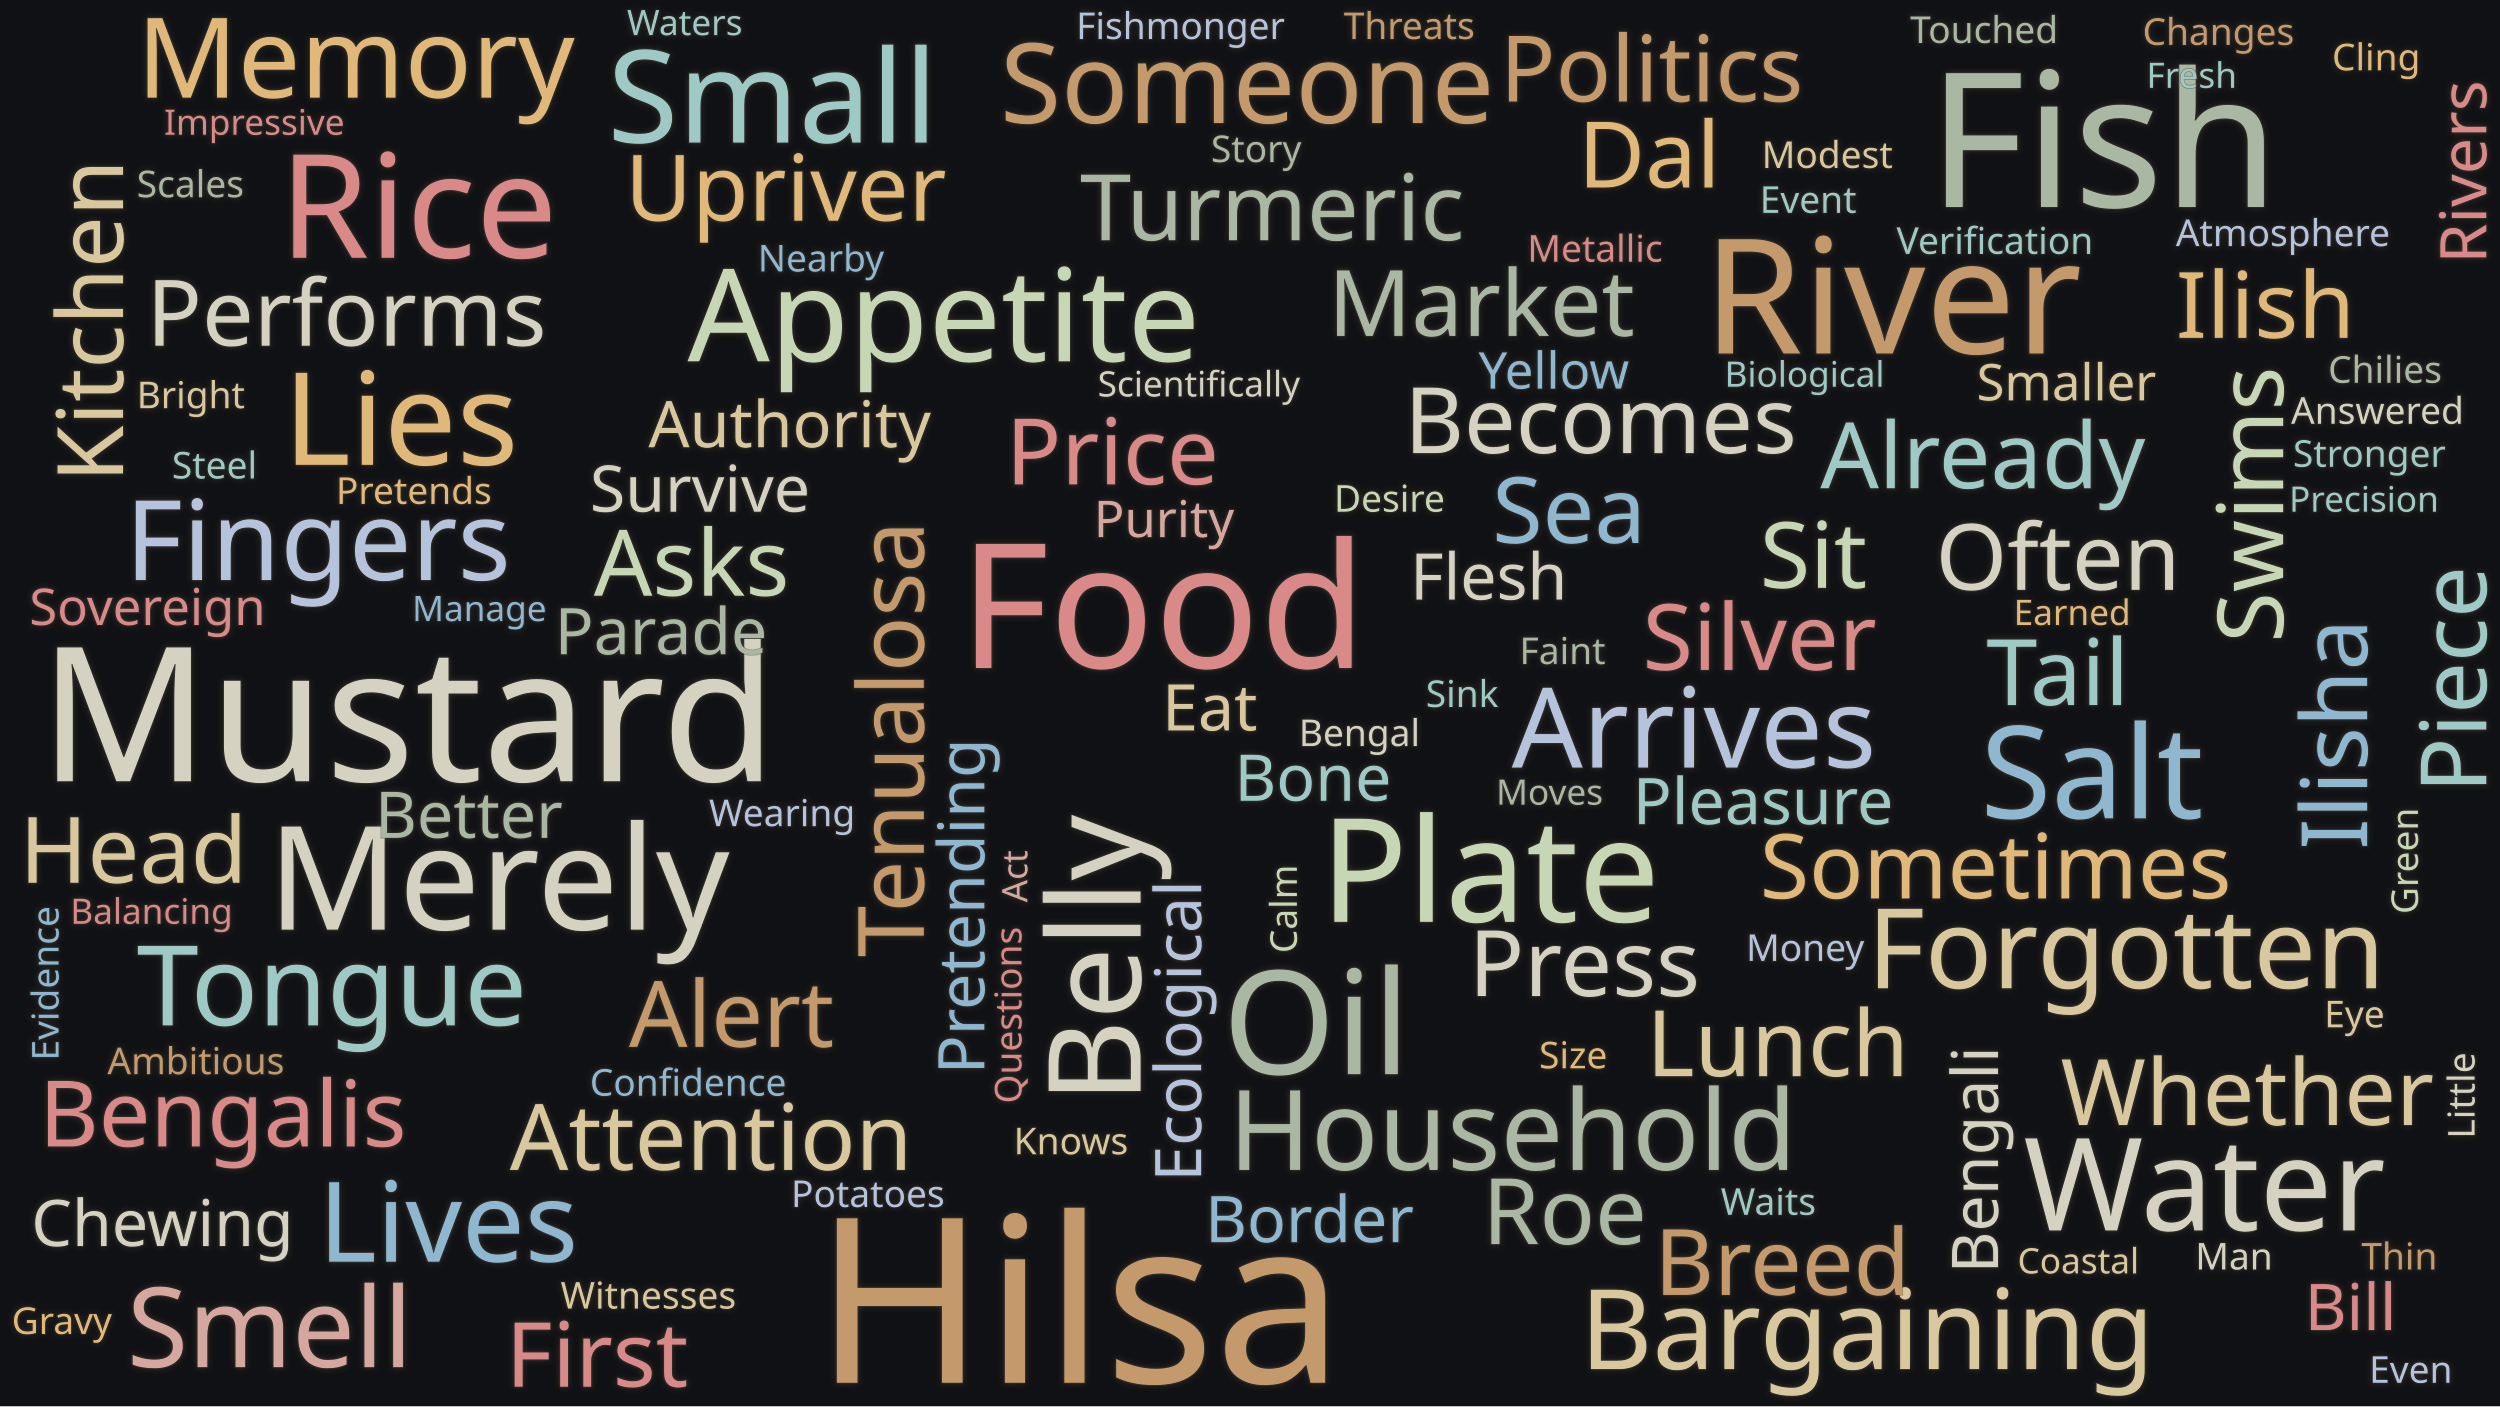
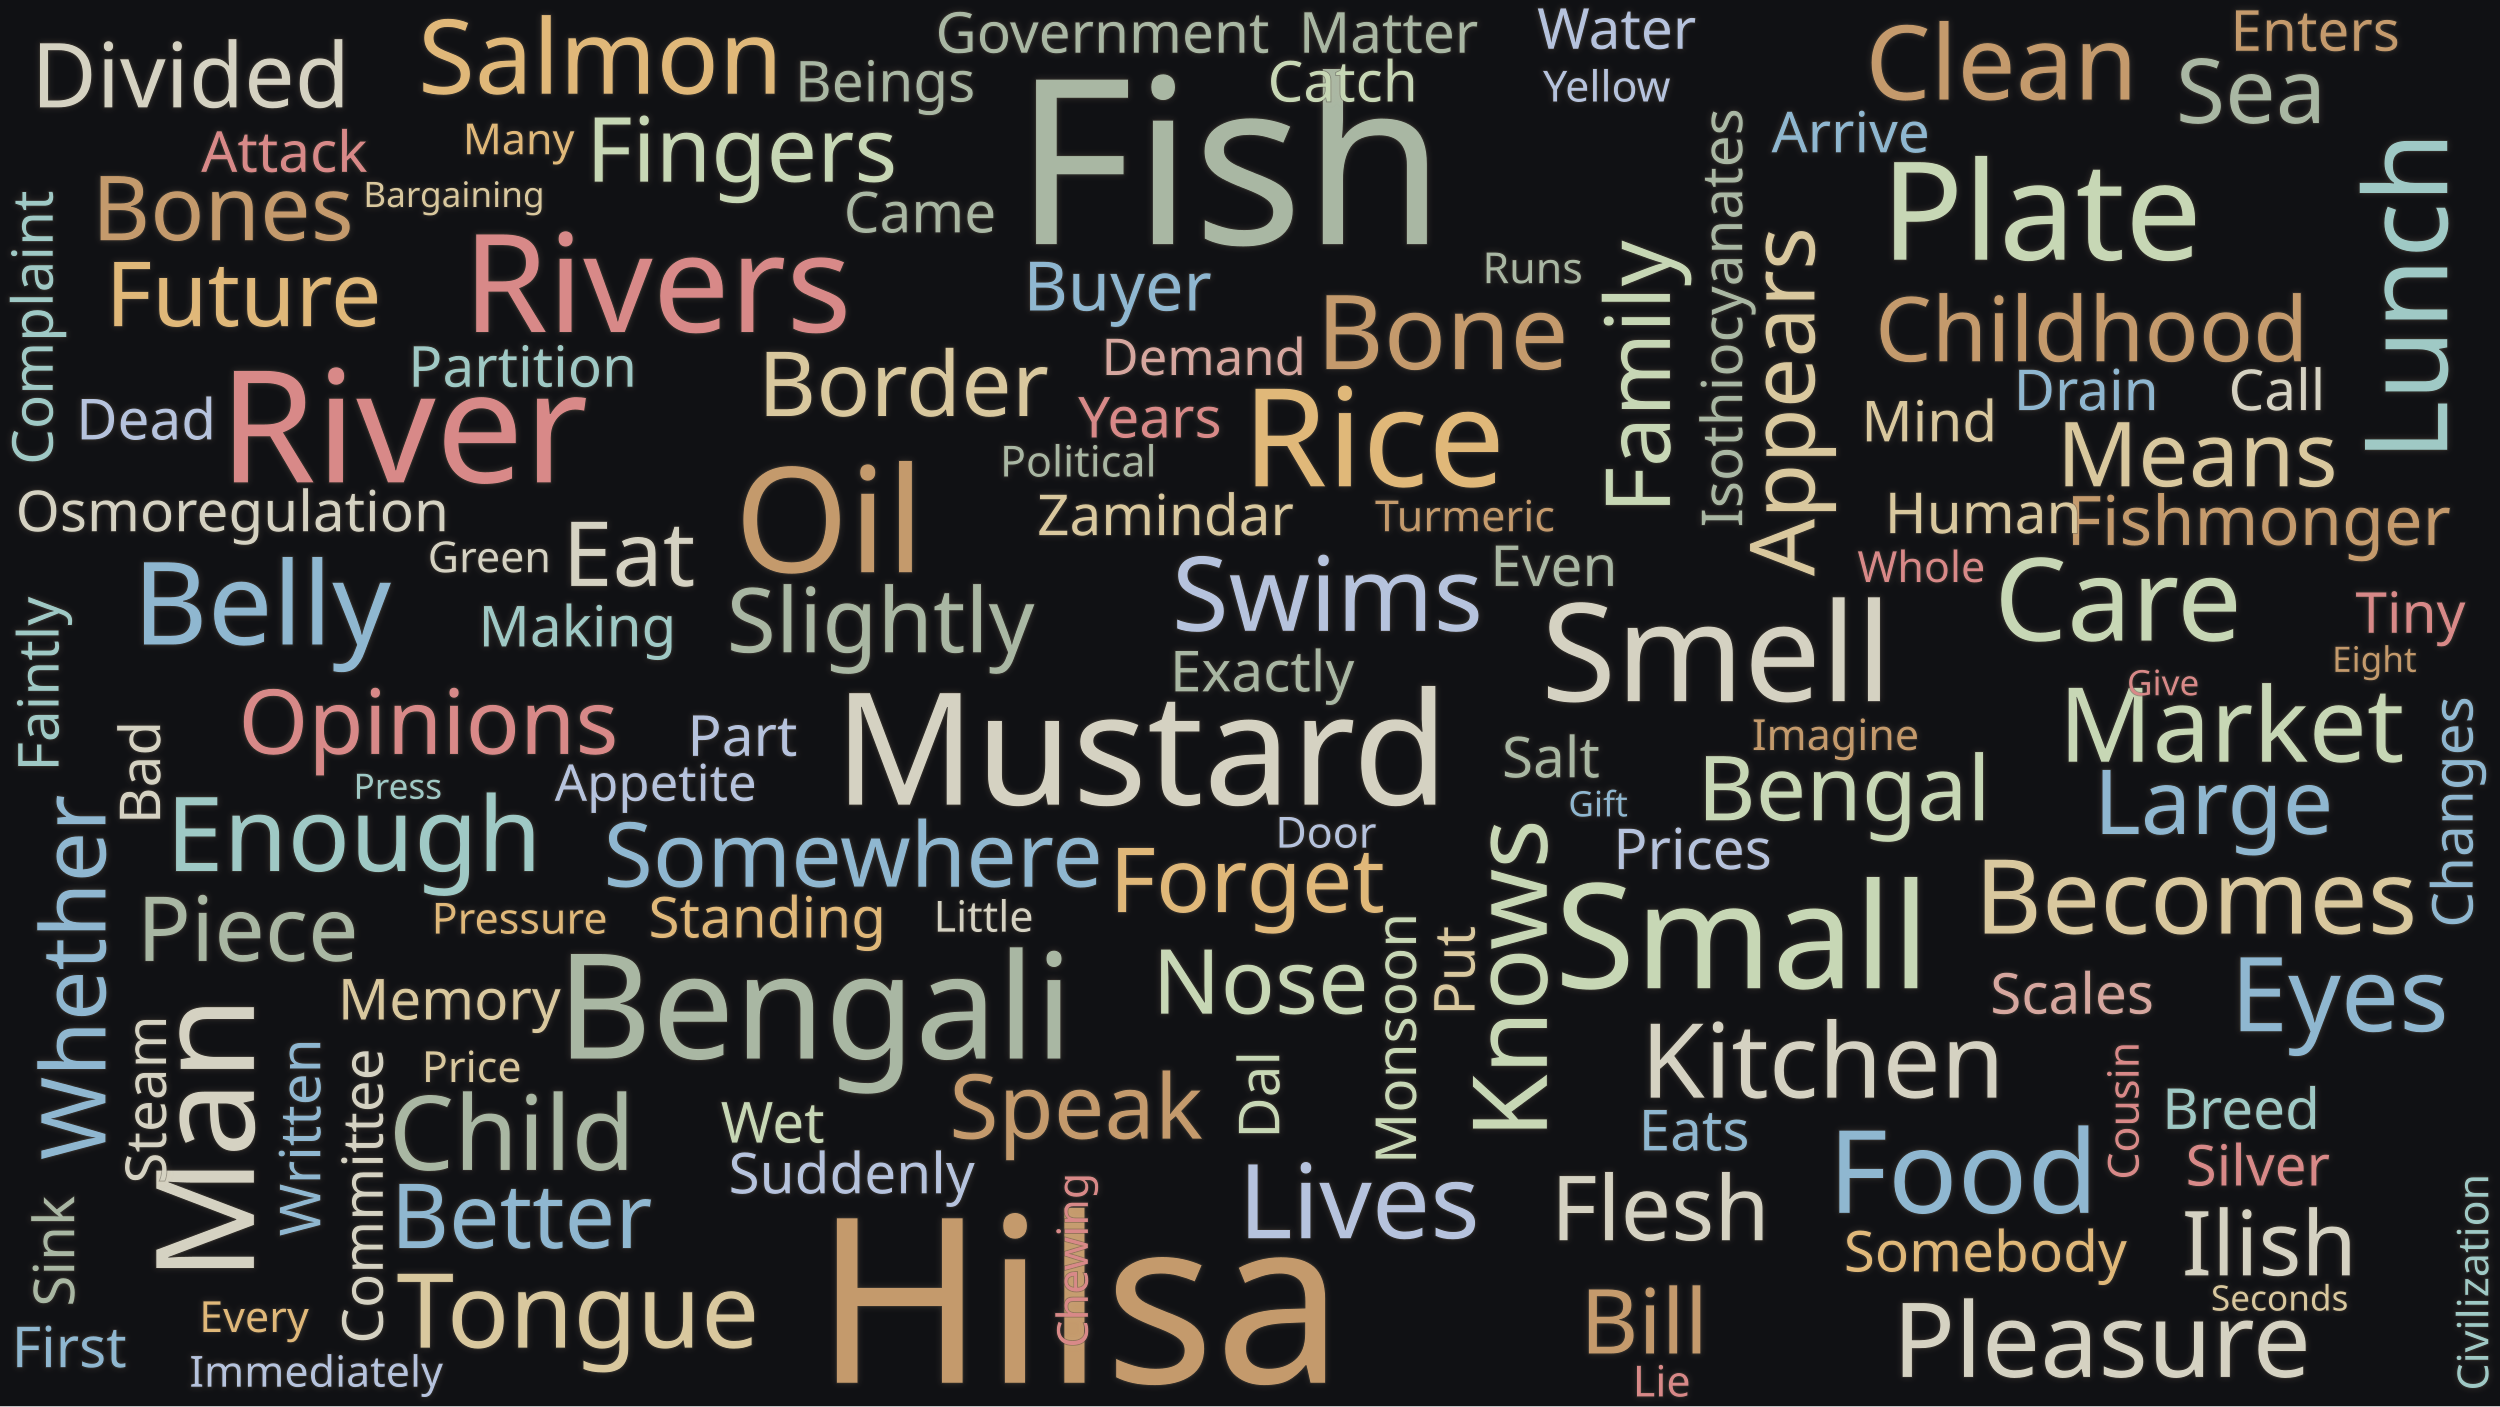
<svg xmlns="http://www.w3.org/2000/svg" role="img" aria-label="Hilsa and the Family Court of Appetite" width="1280" height="720">
  <defs>
    <filter id="wordGlow" x="-20%" y="-20%" width="140%" height="140%">
      <feDropShadow dx="0" dy="0" stdDeviation="1.6" flood-color="#d8c7a1" flood-opacity="0.18" />
    </filter>
  </defs>
  <style>text { filter: url(#wordGlow); paint-order: stroke fill; stroke: rgba(16,17,20,.34); stroke-width: .9px; }</style>
  <style>text{font-family:'Droid Sans Mono';font-weight:normal;font-style:normal;}</style>
  <rect width="100%" height="100%" style="fill:#101114" />
  <text transform="translate(417,708)" font-size="118" style="fill:#c49a6c">Hilsa</text>
-   <text transform="translate(987,106)" font-size="96" style="fill:#a9b7a3">Fish</text>
-   <text transform="translate(20,400)" font-size="96" style="fill:#d5d2c2">Mustard</text>
-   <text transform="translate(491,342)" font-size="89" style="fill:#d88988">Food</text>
-   <text transform="translate(872,181)" font-size="82" style="fill:#c49a6c">River</text>
-   <text transform="translate(676,472)" font-size="74" style="fill:#c7d7b5">Plate</text>
-   <text transform="translate(626,550)" font-size="74" style="fill:#a9b7a3">Oil</text>
-   <text transform="translate(143,132)" font-size="74" style="fill:#d88988">Rice</text>
-   <text transform="translate(137,476)" font-size="74" style="fill:#d5d2c2">Merely</text>
-   <text transform="translate(145,238)" font-size="66" style="fill:#e0b879">Lies</text>
-   <text transform="translate(584,565) rotate(-90)" font-size="66" style="fill:#d5d2c2">Belly</text>
-   <text transform="translate(352,185)" font-size="66" style="fill:#c7d7b5">Appetite</text>
-   <text transform="translate(1014,419)" font-size="66" style="fill:#8fb7d0">Salt</text>
-   <text transform="translate(1036,630)" font-size="66" style="fill:#d5d2c2">Water</text>
-   <text transform="translate(311,73)" font-size="66" style="fill:#9fc9c5">Small</text>
-   <text transform="translate(65,700)" font-size="57" style="fill:#d6a79f">Smell</text>
-   <text transform="translate(64,297)" font-size="57" style="fill:#b6c3dd">Fingers</text>
-   <text transform="translate(774,393)" font-size="57" style="fill:#b6c3dd">Arrives</text>
-   <text transform="translate(629,599)" font-size="57" style="fill:#a9b7a3">Household</text>
-   <text transform="translate(512,63)" font-size="57" style="fill:#c49a6c">Someone</text>
-   <text transform="translate(163,646)" font-size="57" style="fill:#8fb7d0">Lives</text>
-   <text transform="translate(70,50)" font-size="57" style="fill:#e0b879">Memory</text>
-   <text transform="translate(809,701)" font-size="57" style="fill:#d9c89e">Bargaining</text>
-   <text transform="translate(956,506)" font-size="57" style="fill:#d9c89e">Forgotten</text>
-   <text transform="translate(70,525)" font-size="57" style="fill:#9fc9c5">Tongue</text>
-   <text transform="translate(841,343)" font-size="47" style="fill:#d88988">Silver</text>
-   <text transform="translate(932,250)" font-size="47" style="fill:#9fc9c5">Already</text>
-   <text transform="translate(553,123)" font-size="47" style="fill:#a9b7a3">Turmeric</text>
-   <text transform="translate(901,301)" font-size="47" style="fill:#c7d7b5">Sit</text>
-   <text transform="translate(63,247) rotate(-90)" font-size="47" style="fill:#d9c89e">Kitchen</text>
-   <text transform="translate(808,96)" font-size="47" style="fill:#e0b879">Dal</text>
-   <text transform="translate(843,551)" font-size="47" style="fill:#d9c89e">Lunch</text>
-   <text transform="translate(719,232)" font-size="47" style="fill:#d5d2c2">Becomes</text>
-   <text transform="translate(322,536)" font-size="47" style="fill:#c49a6c">Alert</text>
-   <text transform="translate(304,305)" font-size="47" style="fill:#c7d7b5">Asks</text>
-   <text transform="translate(515,248)" font-size="47" style="fill:#d88988">Price</text>
-   <text transform="translate(1055,576)" font-size="47" style="fill:#d9c89e">Whether</text>
-   <text transform="translate(764,278)" font-size="47" style="fill:#8fb7d0">Sea</text>
-   <text transform="translate(261,599)" font-size="47" style="fill:#d9c89e">Attention</text>
-   <text transform="translate(473,490) rotate(-90)" font-size="47" style="fill:#c49a6c">Tenualosa</text>
-   <text transform="translate(1212,435) rotate(-90)" font-size="47" style="fill:#8fb7d0">Ilisha</text>
-   <text transform="translate(991,302)" font-size="47" style="fill:#d5d2c2">Often</text>
-   <text transform="translate(1169,329) rotate(-90)" font-size="47" style="fill:#c7d7b5">Swims</text>
-   <text transform="translate(320,113)" font-size="47" style="fill:#e0b879">Upriver</text>
-   <text transform="translate(847,663)" font-size="47" style="fill:#c49a6c">Breed</text>
-   <text transform="translate(75,177)" font-size="47" style="fill:#d5d2c2">Performs</text>
-   <text transform="translate(20,587)" font-size="47" style="fill:#d88988">Bengalis</text>
-   <text transform="translate(680,172)" font-size="47" style="fill:#a9b7a3">Market</text>
-   <text transform="translate(752,510)" font-size="47" style="fill:#d5d2c2">Press</text>
-   <text transform="translate(1114,173)" font-size="47" style="fill:#e0b879">Ilish</text>
-   <text transform="translate(768,52)" font-size="47" style="fill:#c49a6c">Politics</text>
-   <text transform="translate(10,452)" font-size="47" style="fill:#d9c89e">Head</text>
-   <text transform="translate(759,637)" font-size="47" style="fill:#a9b7a3">Roe</text>
-   <text transform="translate(1017,361)" font-size="47" style="fill:#9fc9c5">Tail</text>
-   <text transform="translate(1273,406) rotate(-90)" font-size="47" style="fill:#9fc9c5">Piece</text>
-   <text transform="translate(901,460)" font-size="46" style="fill:#e0b879">Sometimes</text>
-   <text transform="translate(259,710)" font-size="46" style="fill:#d88988">First</text>
-   <text transform="translate(332,229)" font-size="33" style="fill:#d9c89e">Authority</text>
-   <text transform="translate(504,550) rotate(-90)" font-size="33" style="fill:#8fb7d0">Pretending</text>
-   <text transform="translate(722,307)" font-size="33" style="fill:#d5d2c2">Flesh</text>
-   <text transform="translate(632,410)" font-size="33" style="fill:#9fc9c5">Bone</text>
-   <text transform="translate(595,374)" font-size="33" style="fill:#d9c89e">Eat</text>
-   <text transform="translate(16,638)" font-size="33" style="fill:#d5d2c2">Chewing</text>
-   <text transform="translate(617,636)" font-size="33" style="fill:#8fb7d0">Border</text>
-   <text transform="translate(1023,652) rotate(-90)" font-size="33" style="fill:#d5d2c2">Bengali</text>
-   <text transform="translate(284,335)" font-size="33" style="fill:#a9b7a3">Parade</text>
-   <text transform="translate(615,605) rotate(-90)" font-size="33" style="fill:#b6c3dd">Ecological</text>
-   <text transform="translate(1180,681)" font-size="33" style="fill:#d88988">Bill</text>
-   <text transform="translate(836,422)" font-size="33" style="fill:#9fc9c5">Pleasure</text>
-   <text transform="translate(302,262)" font-size="33" style="fill:#d5d2c2">Survive</text>
-   <text transform="translate(1273,135) rotate(-90)" font-size="33" style="fill:#d88988">Rivers</text>
-   <text transform="translate(192,429)" font-size="33" style="fill:#a9b7a3">Better</text>
-   <text transform="translate(15,320)" font-size="26" style="fill:#d88988">Sovereign</text>
-   <text transform="translate(560,275)" font-size="26" style="fill:#d6a79f">Purity</text>
-   <text transform="translate(757,199)" font-size="26" style="fill:#8fb7d0">Yellow</text>
-   <text transform="translate(1012,205)" font-size="26" style="fill:#d9c89e">Smaller</text>
-   <text transform="translate(70,101)" font-size="19" style="fill:#a9b7a3">Scales</text>
-   <text transform="translate(1194,36)" font-size="19" style="fill:#e0b879">Cling</text>
-   <text transform="translate(730,362)" font-size="19" style="fill:#9fc9c5">Sink</text>
-   <text transform="translate(30,543) rotate(-90)" font-size="19" style="fill:#8fb7d0">Evidence</text>
-   <text transform="translate(88,245)" font-size="19" style="fill:#9fc9c5">Steel</text>
-   <text transform="translate(664,488) rotate(-90)" font-size="19" style="fill:#c7d7b5">Calm</text>
-   <text transform="translate(1190,526)" font-size="19" style="fill:#d9c89e">Eye</text>
-   <text transform="translate(70,209)" font-size="19" style="fill:#d9c89e">Bright</text>
-   <text transform="translate(778,340)" font-size="19" style="fill:#a9b7a3">Faint</text>
-   <text transform="translate(782,134)" font-size="19" style="fill:#d88988">Metallic</text>
-   <text transform="translate(894,492)" font-size="19" style="fill:#b6c3dd">Money</text>
-   <text transform="translate(978,22)" font-size="19" style="fill:#a9b7a3">Touched</text>
-   <text transform="translate(881,622)" font-size="19" style="fill:#9fc9c5">Waits</text>
-   <text transform="translate(1238,468) rotate(-90)" font-size="19" style="fill:#c7d7b5">Green</text>
-   <text transform="translate(1192,196)" font-size="19" style="fill:#a9b7a3">Chilies</text>
-   <text transform="translate(388,139)" font-size="19" style="fill:#8fb7d0">Nearby</text>
-   <text transform="translate(1267,583) rotate(-90)" font-size="19" style="fill:#d5d2c2">Little</text>
-   <text transform="translate(688,20)" font-size="19" style="fill:#c49a6c">Threats</text>
-   <text transform="translate(1213,708)" font-size="19" style="fill:#b6c3dd">Even</text>
-   <text transform="translate(902,86)" font-size="19" style="fill:#d9c89e">Modest</text>
-   <text transform="translate(1097,23)" font-size="19" style="fill:#c49a6c">Changes</text>
-   <text transform="translate(1114,126)" font-size="19" style="fill:#b6c3dd">Atmosphere</text>
-   <text transform="translate(665,382)" font-size="19" style="fill:#d5d2c2">Bengal</text>
-   <text transform="translate(287,670)" font-size="19" style="fill:#d9c89e">Witnesses</text>
-   <text transform="translate(405,618)" font-size="19" style="fill:#b6c3dd">Potatoes</text>
-   <text transform="translate(1209,650)" font-size="19" style="fill:#c49a6c">Thin</text>
-   <text transform="translate(6,683)" font-size="19" style="fill:#e0b879">Gravy</text>
-   <text transform="translate(901,109)" font-size="19" style="fill:#9fc9c5">Event</text>
-   <text transform="translate(172,258)" font-size="19" style="fill:#e0b879">Pretends</text>
-   <text transform="translate(788,547)" font-size="19" style="fill:#e0b879">Size</text>
-   <text transform="translate(523,565) rotate(-90)" font-size="19" style="fill:#d88988">Questions</text>
-   <text transform="translate(55,550)" font-size="19" style="fill:#c49a6c">Ambitious</text>
-   <text transform="translate(363,423)" font-size="19" style="fill:#b6c3dd">Wearing</text>
-   <text transform="translate(620,83)" font-size="19" style="fill:#a9b7a3">Story</text>
-   <text transform="translate(551,20)" font-size="19" style="fill:#b6c3dd">Fishmonger</text>
-   <text transform="translate(1173,217)" font-size="19" style="fill:#d5d2c2">Answered</text>
-   <text transform="translate(302,561)" font-size="19" style="fill:#8fb7d0">Confidence</text>
-   <text transform="translate(1124,650)" font-size="19" style="fill:#d5d2c2">Man</text>
-   <text transform="translate(519,591)" font-size="19" style="fill:#d9c89e">Knows</text>
-   <text transform="translate(683,262)" font-size="19" style="fill:#c7d7b5">Desire</text>
-   <text transform="translate(1174,239)" font-size="19" style="fill:#9fc9c5">Stronger</text>
-   <text transform="translate(971,130)" font-size="19" style="fill:#9fc9c5">Verification</text>
-   <text transform="translate(562,203)" font-size="18" style="fill:#d5d2c2">Scientifically</text>
-   <text transform="translate(1031,320)" font-size="18" style="fill:#e0b879">Earned</text>
-   <text transform="translate(1033,652)" font-size="18" style="fill:#d9c89e">Coastal</text>
-   <text transform="translate(321,18)" font-size="18" style="fill:#9fc9c5">Waters</text>
-   <text transform="translate(766,412)" font-size="18" style="fill:#a9b7a3">Moves</text>
-   <text transform="translate(1099,45)" font-size="18" style="fill:#9fc9c5">Fresh</text>
-   <text transform="translate(211,318)" font-size="18" style="fill:#8fb7d0">Manage</text>
-   <text transform="translate(84,69)" font-size="18" style="fill:#d88988">Impressive</text>
-   <text transform="translate(1172,262)" font-size="18" style="fill:#9fc9c5">Precision</text>
-   <text transform="translate(883,198)" font-size="18" style="fill:#9fc9c5">Biological</text>
-   <text transform="translate(36,473)" font-size="18" style="fill:#d88988">Balancing</text>
-   <text transform="translate(526,462) rotate(-90)" font-size="18" style="fill:#d6a79f">Act</text>
+   <text transform="translate(519,125)" font-size="118" style="fill:#a9b7a3">Fish</text>
+   <text transform="translate(427,412)" font-size="80" style="fill:#d5d2c2">Mustard</text>
+   <text transform="translate(112,247)" font-size="80" style="fill:#d88988">River</text>
+   <text transform="translate(376,293)" font-size="75" style="fill:#c49a6c">Oil</text>
+   <text transform="translate(796,506)" font-size="75" style="fill:#c7d7b5">Small</text>
+   <text transform="translate(285,542)" font-size="75" style="fill:#a9b7a3">Bengali</text>
+   <text transform="translate(237,170)" font-size="70" style="fill:#d88988">Rivers</text>
+   <text transform="translate(789,359)" font-size="70" style="fill:#d5d2c2">Smell</text>
+   <text transform="translate(636,249)" font-size="70" style="fill:#e0b879">Rice</text>
+   <text transform="translate(130,656) rotate(-90)" font-size="70" style="fill:#d5d2c2">Man</text>
+   <text transform="translate(963,133)" font-size="70" style="fill:#c7d7b5">Plate</text>
+   <text transform="translate(68,330)" font-size="59" style="fill:#8fb7d0">Belly</text>
+   <text transform="translate(936,621)" font-size="59" style="fill:#8fb7d0">Food</text>
+   <text transform="translate(1253,236) rotate(-90)" font-size="59" style="fill:#9fc9c5">Lunch</text>
+   <text transform="translate(1021,328)" font-size="59" style="fill:#c7d7b5">Care</text>
+   <text transform="translate(634,634)" font-size="53" style="fill:#b6c3dd">Lives</text>
+   <text transform="translate(600,323)" font-size="53" style="fill:#b6c3dd">Swims</text>
+   <text transform="translate(840,562)" font-size="53" style="fill:#d5d2c2">Kitchen</text>
+   <text transform="translate(955,51)" font-size="53" style="fill:#c49a6c">Clean</text>
+   <text transform="translate(1142,528)" font-size="53" style="fill:#8fb7d0">Eyes</text>
+   <text transform="translate(214,48)" font-size="53" style="fill:#e0b879">Salmon</text>
+   <text transform="translate(203,690)" font-size="53" style="fill:#d9c89e">Tongue</text>
+   <text transform="translate(1011,478)" font-size="53" style="fill:#d9c89e">Becomes</text>
+   <text transform="translate(85,446)" font-size="53" style="fill:#9fc9c5">Enough</text>
+   <text transform="translate(969,705)" font-size="53" style="fill:#d5d2c2">Pleasure</text>
+   <text transform="translate(674,189)" font-size="53" style="fill:#c49a6c">Bone</text>
+   <text transform="translate(199,599)" font-size="53" style="fill:#a9b7a3">Child</text>
+   <text transform="translate(1054,390)" font-size="53" style="fill:#c7d7b5">Market</text>
+   <text transform="translate(792,583) rotate(-90)" font-size="53" style="fill:#c7d7b5">Knows</text>
+   <text transform="translate(1053,249)" font-size="46" style="fill:#d9c89e">Means</text>
+   <text transform="translate(1114,63)" font-size="46" style="fill:#a9b7a3">Sea</text>
+   <text transform="translate(590,519)" font-size="46" style="fill:#c7d7b5">Nose</text>
+   <text transform="translate(300,93)" font-size="46" style="fill:#c7d7b5">Fingers</text>
+   <text transform="translate(1072,427)" font-size="46" style="fill:#8fb7d0">Large</text>
+   <text transform="translate(869,420)" font-size="46" style="fill:#c7d7b5">Bengal</text>
+   <text transform="translate(47,123)" font-size="46" style="fill:#c49a6c">Bones</text>
+   <text transform="translate(929,295) rotate(-90)" font-size="46" style="fill:#d9c89e">Appears</text>
+   <text transform="translate(309,454)" font-size="46" style="fill:#8fb7d0">Somewhere</text>
+   <text transform="translate(1117,653)" font-size="46" style="fill:#d5d2c2">Ilish</text>
+   <text transform="translate(960,185)" font-size="46" style="fill:#c49a6c">Childhood</text>
+   <text transform="translate(54,594) rotate(-90)" font-size="46" style="fill:#8fb7d0">Whether</text>
+   <text transform="translate(288,300)" font-size="46" style="fill:#d5d2c2">Eat</text>
+   <text transform="translate(855,263) rotate(-90)" font-size="46" style="fill:#c7d7b5">Family</text>
+   <text transform="translate(54,167)" font-size="46" style="fill:#e0b879">Future</text>
+   <text transform="translate(486,583)" font-size="46" style="fill:#c49a6c">Speak</text>
+   <text transform="translate(122,386)" font-size="46" style="fill:#d88988">Opinions</text>
+   <text transform="translate(372,334)" font-size="46" style="fill:#a9b7a3">Slightly</text>
+   <text transform="translate(794,635)" font-size="46" style="fill:#d5d2c2">Flesh</text>
+   <text transform="translate(568,467)" font-size="46" style="fill:#e0b879">Forget</text>
+   <text transform="translate(809,693)" font-size="46" style="fill:#c49a6c">Bill</text>
+   <text transform="translate(388,213)" font-size="46" style="fill:#d9c89e">Border</text>
+   <text transform="translate(70,492)" font-size="46" style="fill:#a9b7a3">Piece</text>
+   <text transform="translate(200,639)" font-size="46" style="fill:#8fb7d0">Better</text>
+   <text transform="translate(16,55)" font-size="46" style="fill:#d5d2c2">Divided</text>
+   <text transform="translate(1058,279)" font-size="35" style="fill:#c49a6c">Fishmonger</text>
+   <text transform="translate(524,159)" font-size="35" style="fill:#8fb7d0">Buyer</text>
+   <text transform="translate(1107,578)" font-size="29" style="fill:#9fc9c5">Breed</text>
+   <text transform="translate(8,272)" font-size="29" style="fill:#d5d2c2">Osmoregulation</text>
+   <text transform="translate(769,398)" font-size="29" style="fill:#a9b7a3">Salt</text>
+   <text transform="translate(787,25)" font-size="29" style="fill:#b6c3dd">Water</text>
+   <text transform="translate(892,270) rotate(-90)" font-size="29" style="fill:#a9b7a3">Isothiocyanates</text>
+   <text transform="translate(103,88)" font-size="29" style="fill:#d88988">Attack</text>
+   <text transform="translate(196,688) rotate(-90)" font-size="29" style="fill:#d5d2c2">Committee</text>
+   <text transform="translate(6,700)" font-size="29" style="fill:#8fb7d0">First</text>
+   <text transform="translate(82,422) rotate(-90)" font-size="29" style="fill:#d5d2c2">Bad</text>
+   <text transform="translate(599,354)" font-size="29" style="fill:#a9b7a3">Exactly</text>
+   <text transform="translate(39,225)" font-size="29" style="fill:#b6c3dd">Dead</text>
+   <text transform="translate(369,585)" font-size="29" style="fill:#c7d7b5">Wet</text>
+   <text transform="translate(30,395) rotate(-90)" font-size="29" style="fill:#9fc9c5">Faintly</text>
+   <text transform="translate(944,651)" font-size="29" style="fill:#e0b879">Somebody</text>
+   <text transform="translate(1206,324)" font-size="29" style="fill:#d88988">Tiny</text>
+   <text transform="translate(38,669) rotate(-90)" font-size="29" style="fill:#a9b7a3">Sink</text>
+   <text transform="translate(1119,607)" font-size="29" style="fill:#d88988">Silver</text>
+   <text transform="translate(1019,519)" font-size="29" style="fill:#d6a79f">Scales</text>
+   <text transform="translate(1031,210)" font-size="29" style="fill:#8fb7d0">Drain</text>
+   <text transform="translate(531,274)" font-size="29" style="fill:#d9c89e">Zamindar</text>
+   <text transform="translate(479,27)" font-size="29" style="fill:#a9b7a3">Government</text>
+   <text transform="translate(332,480)" font-size="29" style="fill:#e0b879">Standing</text>
+   <text transform="translate(245,331)" font-size="29" style="fill:#9fc9c5">Making</text>
+   <text transform="translate(164,633) rotate(-90)" font-size="29" style="fill:#8fb7d0">Written</text>
+   <text transform="translate(27,238) rotate(-90)" font-size="29" style="fill:#9fc9c5">Complaint</text>
+   <text transform="translate(655,583) rotate(-90)" font-size="29" style="fill:#c7d7b5">Dal</text>
+   <text transform="translate(173,522)" font-size="29" style="fill:#d9c89e">Memory</text>
+   <text transform="translate(839,589)" font-size="29" style="fill:#8fb7d0">Eats</text>
+   <text transform="translate(953,226)" font-size="29" style="fill:#d9c89e">Mind</text>
+   <text transform="translate(763,300)" font-size="29" style="fill:#a9b7a3">Even</text>
+   <text transform="translate(552,224)" font-size="29" style="fill:#d88988">Years</text>
+   <text transform="translate(373,611)" font-size="29" style="fill:#b6c3dd">Suddenly</text>
+   <text transform="translate(665,27)" font-size="29" style="fill:#a9b7a3">Matter</text>
+   <text transform="translate(209,198)" font-size="29" style="fill:#9fc9c5">Partition</text>
+   <text transform="translate(725,596) rotate(-90)" font-size="29" style="fill:#c7d7b5">Monsoon</text>
+   <text transform="translate(432,119)" font-size="29" style="fill:#a9b7a3">Came</text>
+   <text transform="translate(907,78)" font-size="29" style="fill:#8fb7d0">Arrive</text>
+   <text transform="translate(85,606) rotate(-90)" font-size="29" style="fill:#d5d2c2">Steam</text>
+   <text transform="translate(1142,26)" font-size="29" style="fill:#c49a6c">Enters</text>
+   <text transform="translate(965,273)" font-size="29" style="fill:#d9c89e">Human</text>
+   <text transform="translate(407,52)" font-size="29" style="fill:#a9b7a3">Beings</text>
+   <text transform="translate(1266,475) rotate(-90)" font-size="29" style="fill:#8fb7d0">Changes</text>
+   <text transform="translate(755,520) rotate(-90)" font-size="29" style="fill:#d9c89e">Put</text>
+   <text transform="translate(1141,210)" font-size="29" style="fill:#d5d2c2">Call</text>
+   <text transform="translate(649,52)" font-size="29" style="fill:#c7d7b5">Catch</text>
+   <text transform="translate(352,387)" font-size="29" style="fill:#b6c3dd">Part</text>
+   <text transform="translate(826,445)" font-size="29" style="fill:#b6c3dd">Prices</text>
+   <text transform="translate(284,410)" font-size="26" style="fill:#b6c3dd">Appetite</text>
+   <text transform="translate(564,192)" font-size="26" style="fill:#d6a79f">Demand</text>
+   <text transform="translate(97,710)" font-size="22" style="fill:#b6c3dd">Immediately</text>
+   <text transform="translate(221,478)" font-size="22" style="fill:#e0b879">Pressure</text>
+   <text transform="translate(557,690) rotate(-90)" font-size="22" style="fill:#d88988">Chewing</text>
+   <text transform="translate(897,384)" font-size="22" style="fill:#c49a6c">Imagine</text>
+   <text transform="translate(653,434)" font-size="22" style="fill:#b6c3dd">Door</text>
+   <text transform="translate(512,244)" font-size="22" style="fill:#a9b7a3">Political</text>
+   <text transform="translate(790,52)" font-size="22" style="fill:#b6c3dd">Yellow</text>
+   <text transform="translate(219,293)" font-size="22" style="fill:#d5d2c2">Green</text>
+   <text transform="translate(836,715)" font-size="22" style="fill:#d88988">Lie</text>
+   <text transform="translate(951,298)" font-size="22" style="fill:#d88988">Whole</text>
+   <text transform="translate(704,272)" font-size="22" style="fill:#c49a6c">Turmeric</text>
+   <text transform="translate(759,145)" font-size="22" style="fill:#a9b7a3">Runs</text>
+   <text transform="translate(1095,604) rotate(-90)" font-size="22" style="fill:#d88988">Cousin</text>
+   <text transform="translate(237,79)" font-size="22" style="fill:#e0b879">Many</text>
+   <text transform="translate(1274,712) rotate(-90)" font-size="22" style="fill:#9fc9c5">Civilization</text>
+   <text transform="translate(478,477)" font-size="22" style="fill:#d5d2c2">Little</text>
+   <text transform="translate(102,682)" font-size="22" style="fill:#e0b879">Every</text>
+   <text transform="translate(216,554)" font-size="22" style="fill:#d9c89e">Price</text>
+   <text transform="translate(186,106)" font-size="18" style="fill:#d9c89e">Bargaining</text>
+   <text transform="translate(1194,344)" font-size="18" style="fill:#c49a6c">Eight</text>
+   <text transform="translate(1132,671)" font-size="18" style="fill:#d9c89e">Seconds</text>
+   <text transform="translate(803,418)" font-size="18" style="fill:#8fb7d0">Gift</text>
+   <text transform="translate(1089,356)" font-size="18" style="fill:#d88988">Give</text>
+   <text transform="translate(181,409)" font-size="18" style="fill:#9fc9c5">Press</text>
</svg>
